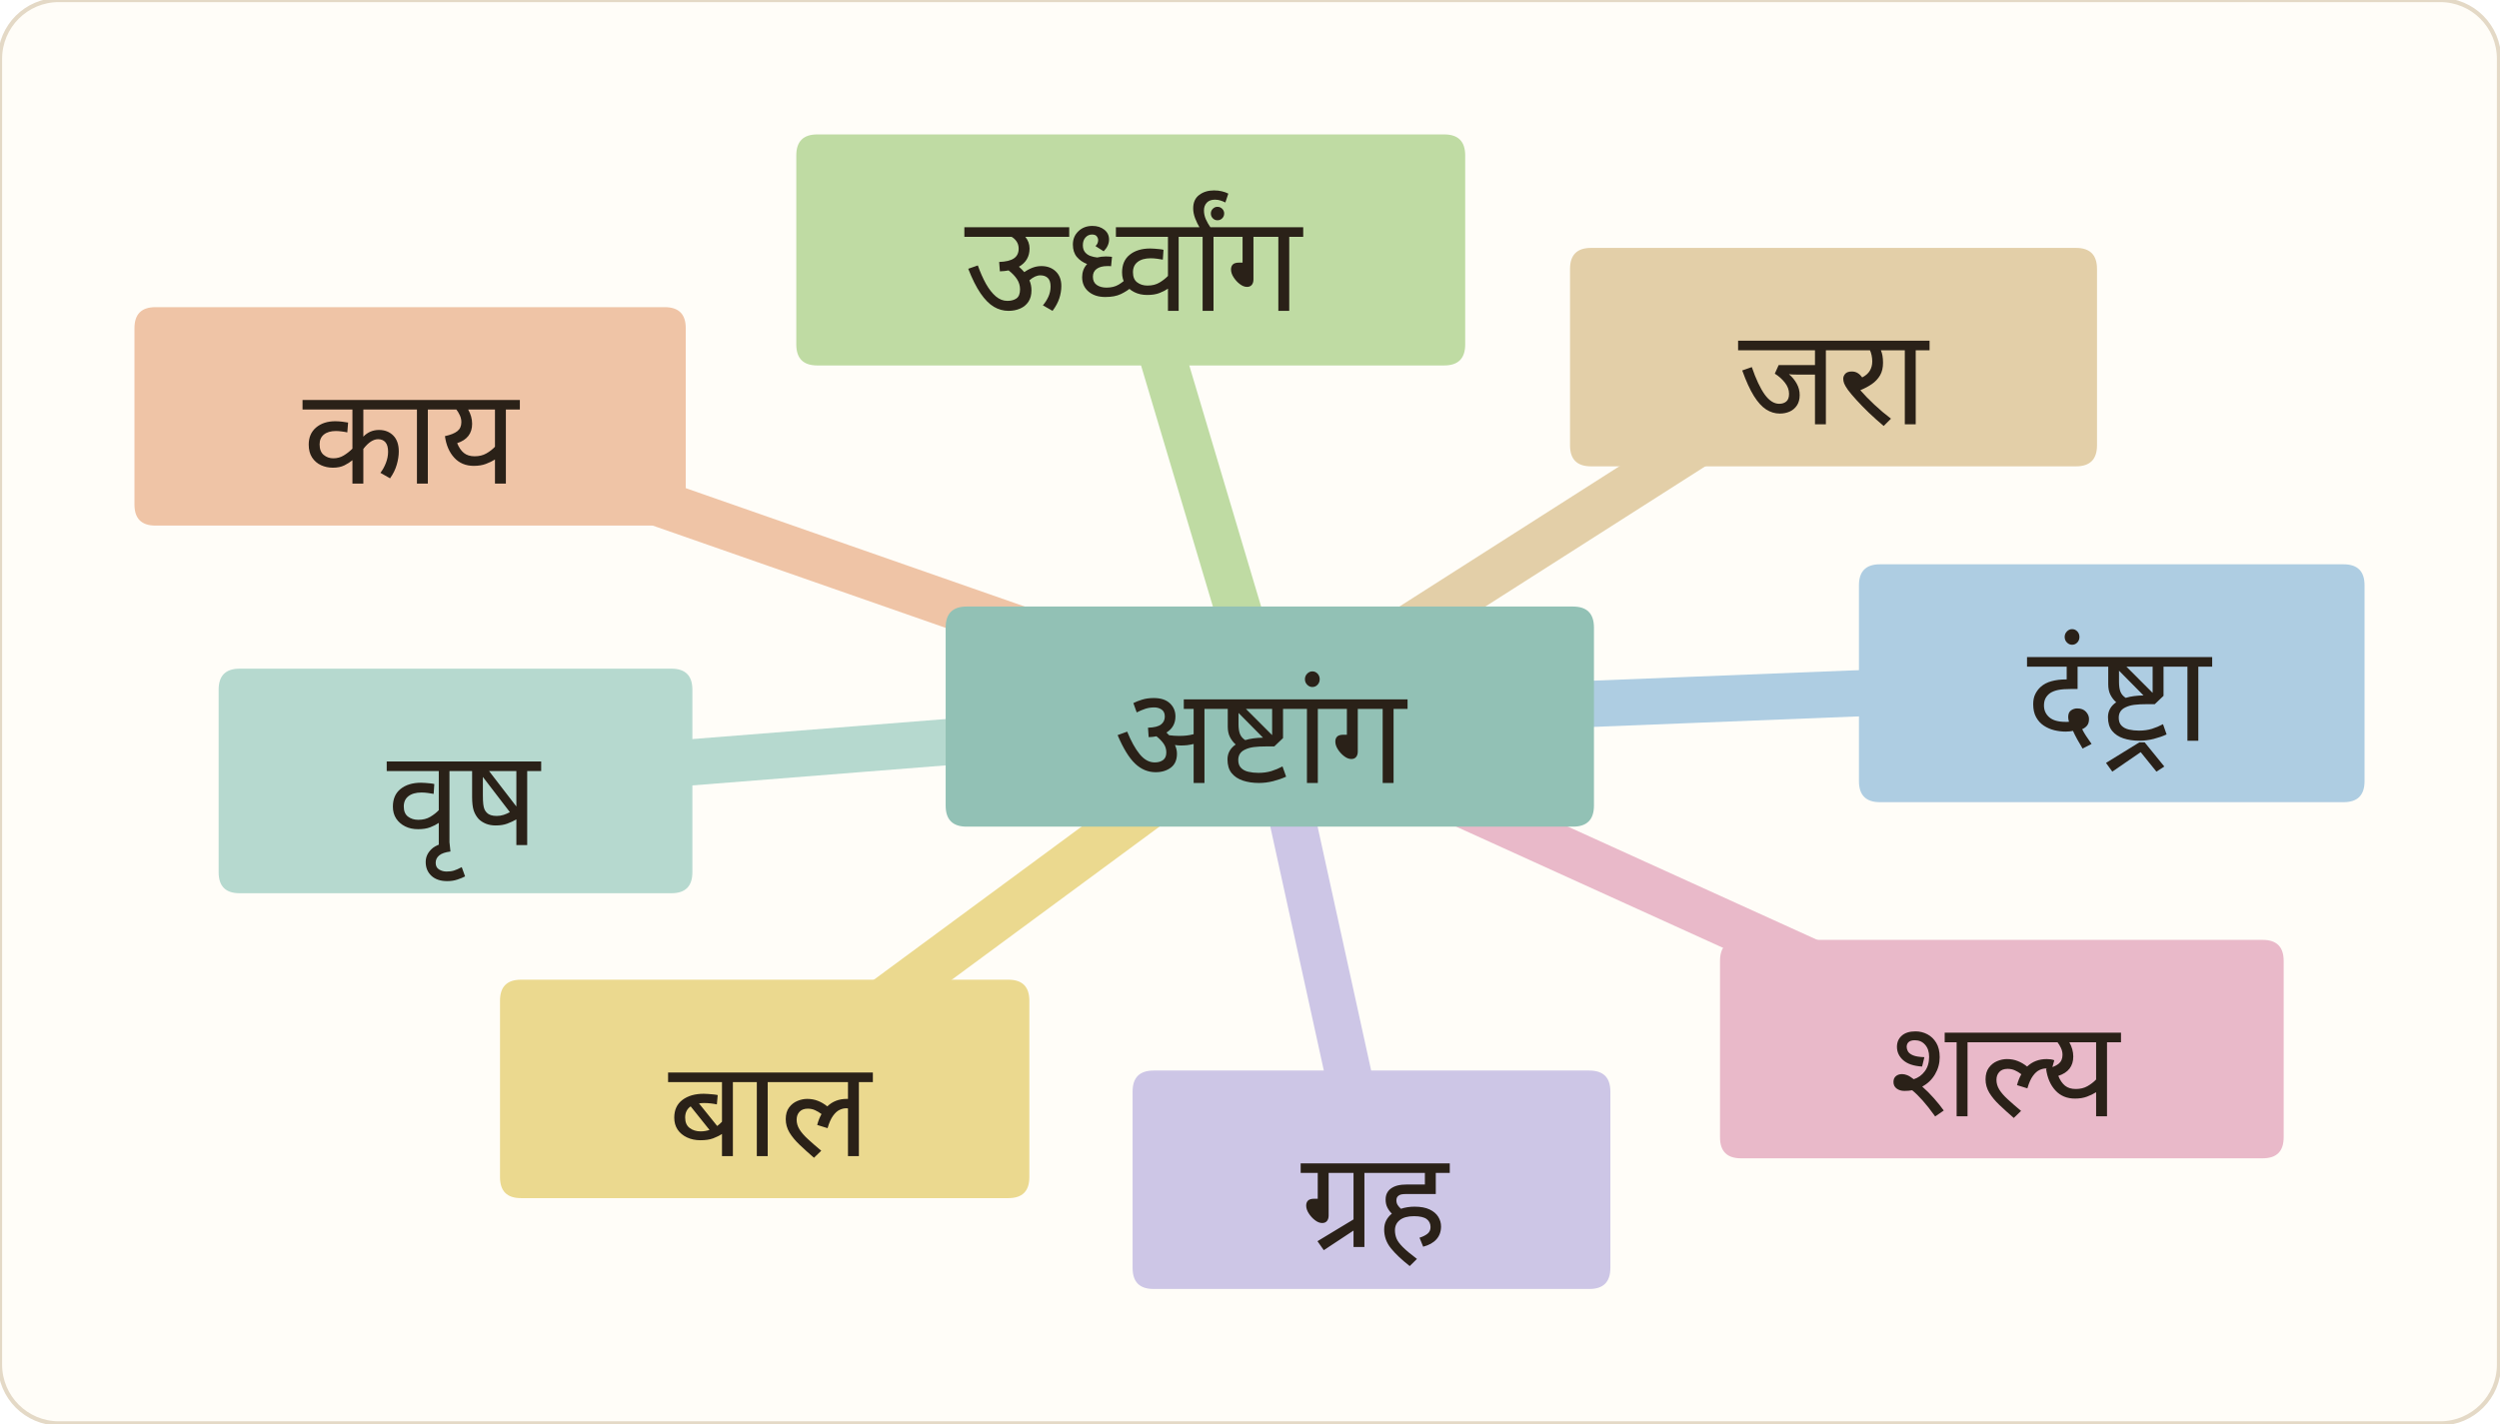
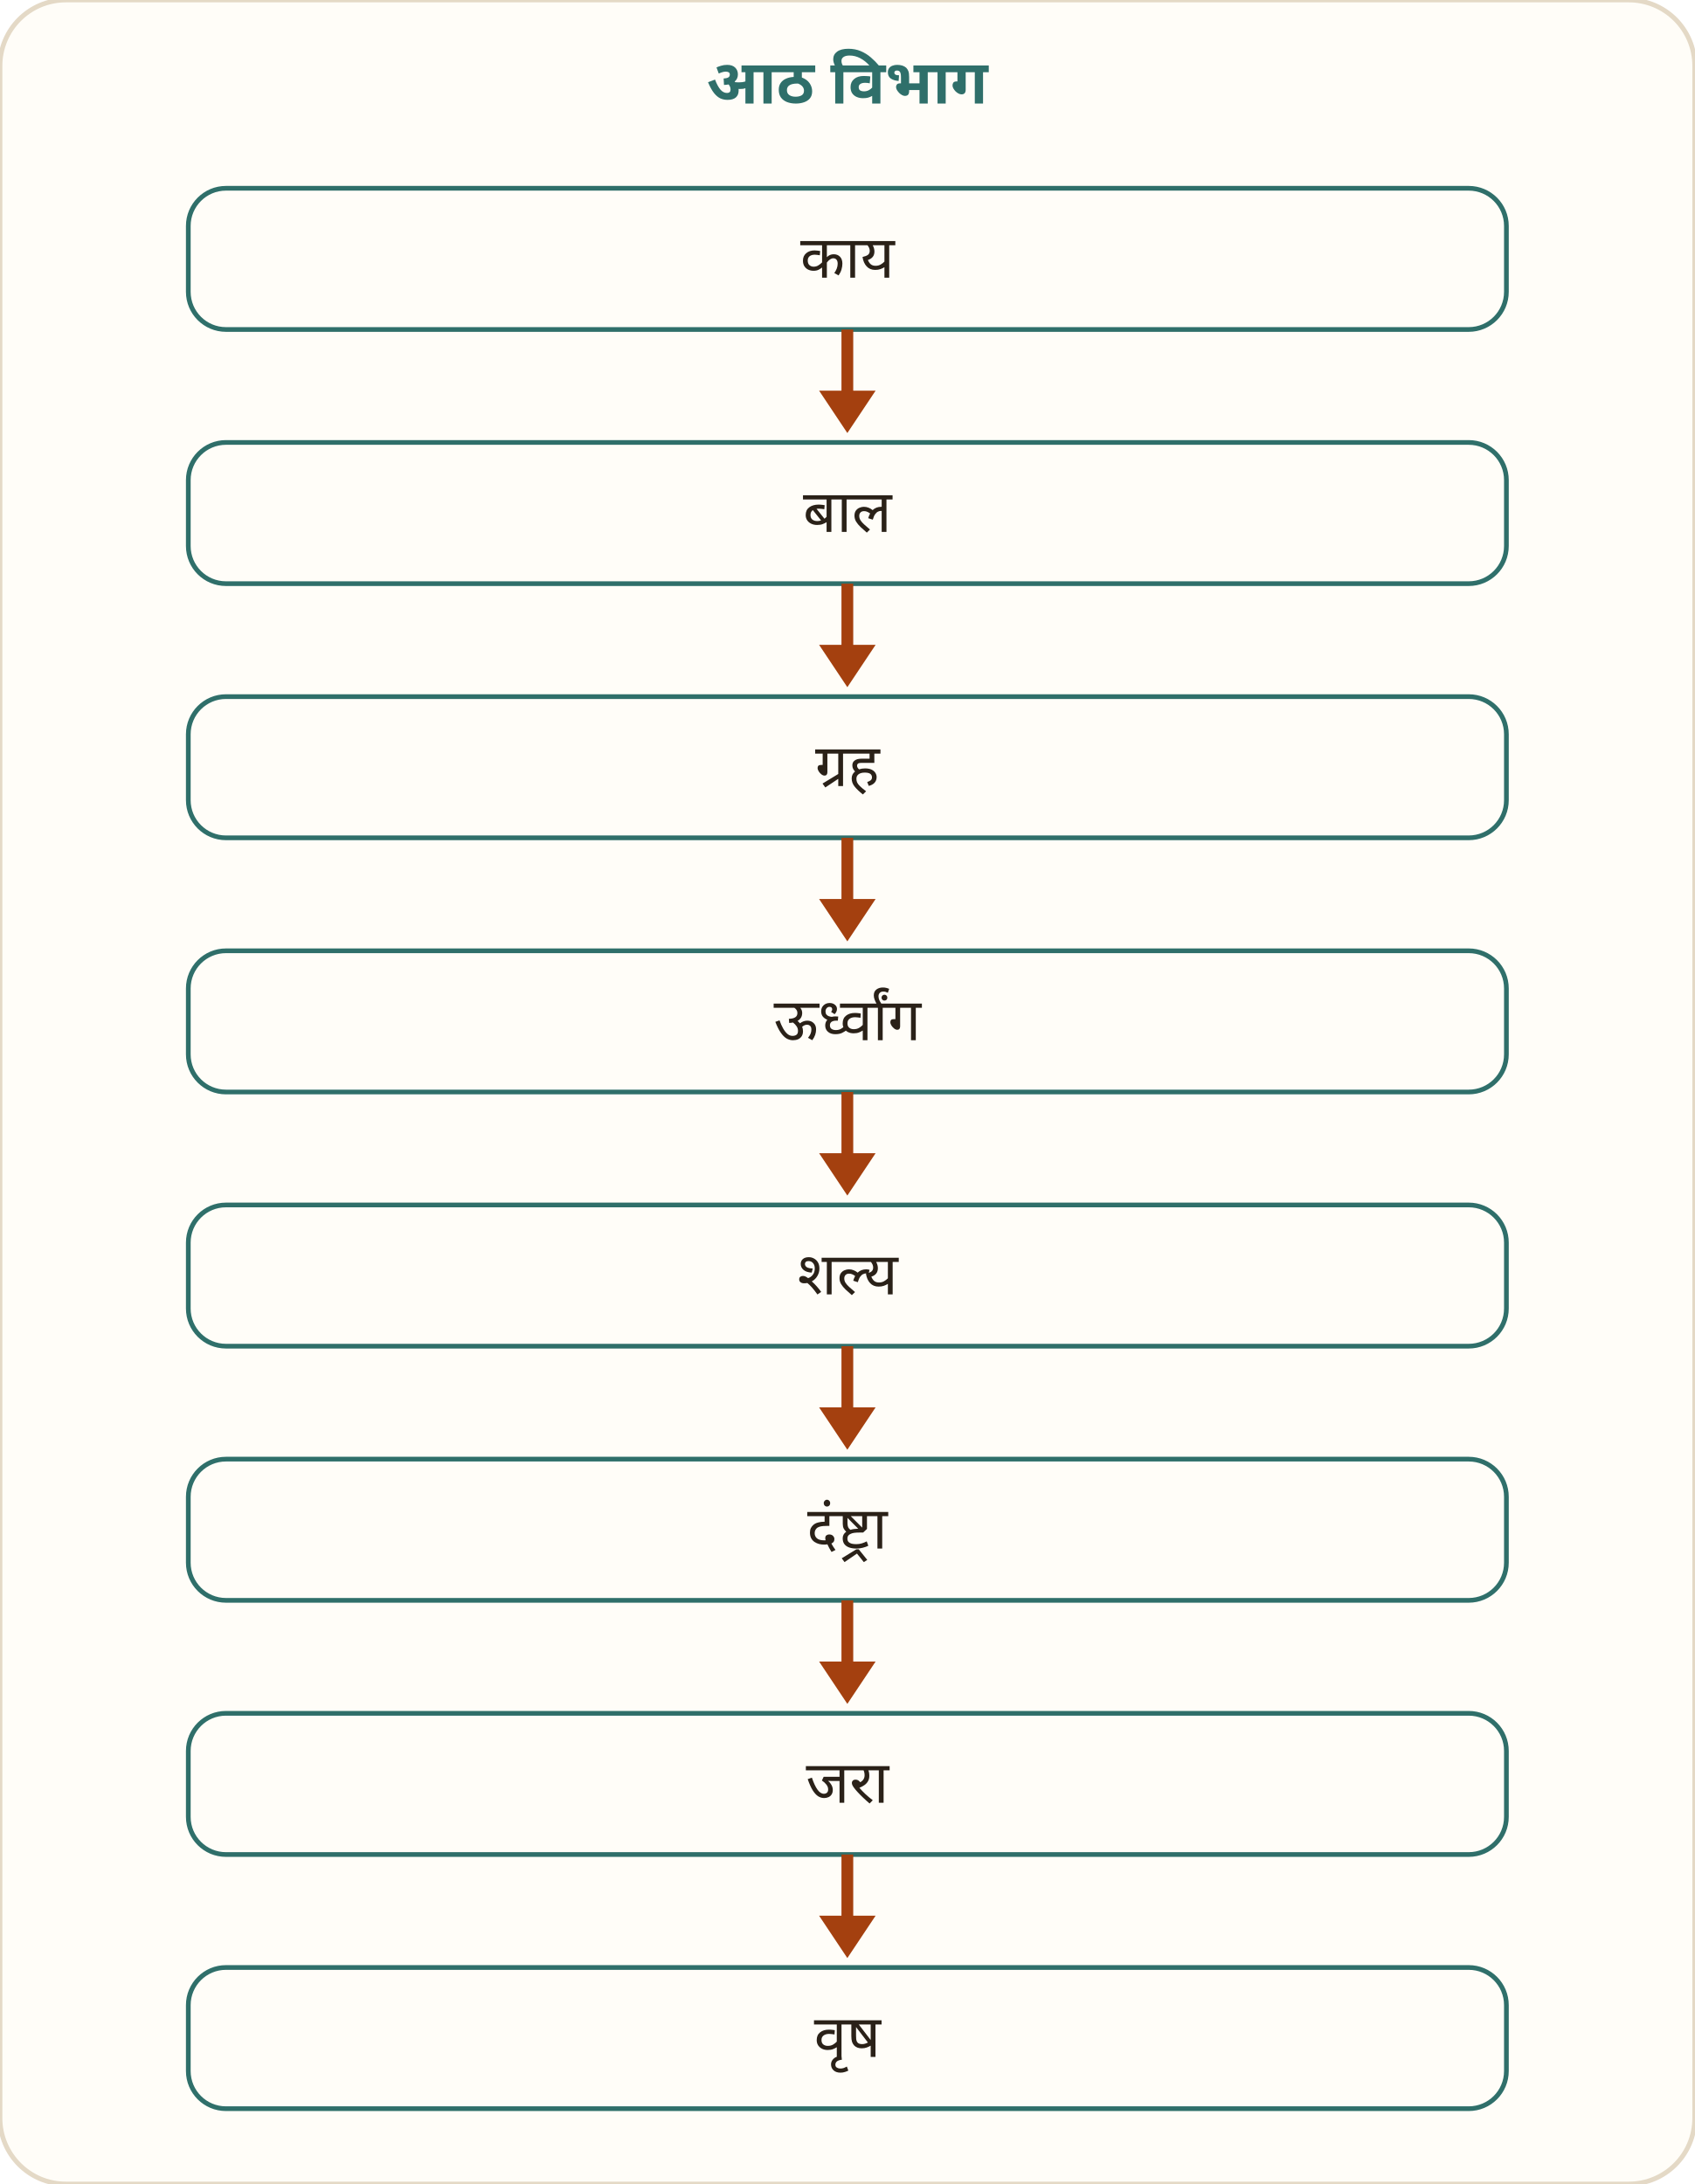
- <svg xmlns="http://www.w3.org/2000/svg" id="mm32ca7ede" viewBox="-17 -17 594.73 338.85" width="594.73" height="338.85" role="img" preserveAspectRatio="xMidYMid meet">
-   <rect x="-17" y="-17" width="594.73" height="338.85" rx="14" fill="#fffdf8" stroke="#e4d9c6" />
-   <style>#mm32ca7ede{font-family:'Noto Sans Devanagari','Mukta','Nirmala UI','Mangal','FreeSans',sans-serif;font-size:32px;fill:#2a2118;}@keyframes edge-animation-frame{from{stroke-dashoffset:0;}}@keyframes dash{to{stroke-dashoffset:0;}}#mm32ca7ede .edge-animation-slow{stroke-dasharray:9,5!important;stroke-dashoffset:900;animation:dash 50s linear infinite;stroke-linecap:round;}#mm32ca7ede .edge-animation-fast{stroke-dasharray:9,5!important;stroke-dashoffset:900;animation:dash 20s linear infinite;stroke-linecap:round;}#mm32ca7ede .error-icon{fill:#fffdf8;}#mm32ca7ede .error-text{fill:#2a2118;stroke:#2a2118;}#mm32ca7ede .edge-thickness-normal{stroke-width:1px;}#mm32ca7ede .edge-thickness-thick{stroke-width:3.5px;}#mm32ca7ede .edge-pattern-solid{stroke-dasharray:0;}#mm32ca7ede .edge-thickness-invisible{stroke-width:0;fill:none;}#mm32ca7ede .edge-pattern-dashed{stroke-dasharray:3;}#mm32ca7ede .edge-pattern-dotted{stroke-dasharray:2;}#mm32ca7ede .marker{fill:#a4400f;stroke:#a4400f;}#mm32ca7ede .marker.cross{stroke:#a4400f;}#mm32ca7ede svg{font-family:'Noto Sans Devanagari','Mukta','Nirmala UI','Mangal','FreeSans',sans-serif;font-size:32px;}#mm32ca7ede p{margin:0;}#mm32ca7ede .edge{stroke-width:3;}#mm32ca7ede .section--1 rect,#mm32ca7ede .section--1 path,#mm32ca7ede .section--1 circle,#mm32ca7ede .section--1 polygon,#mm32ca7ede .section--1 path{fill:#a9d0c9;}#mm32ca7ede .section--1 text{fill:#2a2118;}#mm32ca7ede .section--1 span{color:#2a2118;}#mm32ca7ede .node-icon--1{font-size:40px;color:#2a2118;}#mm32ca7ede .section-edge--1{stroke:#a9d0c9;}#mm32ca7ede .edge-depth--1{stroke-width:17;}#mm32ca7ede .section--1 line{stroke:#2f6f6a;stroke-width:3;}#mm32ca7ede .disabled,#mm32ca7ede .disabled circle,#mm32ca7ede .disabled text{fill:lightgray;}#mm32ca7ede .disabled text{fill:#efefef;}#mm32ca7ede [data-look="neo"].mindmap-node.section--1 rect,#mm32ca7ede [data-look="neo"].mindmap-node.section--1 path,#mm32ca7ede [data-look="neo"].mindmap-node.section--1 circle,#mm32ca7ede [data-look="neo"].mindmap-node.section--1 polygon{fill:#a9d0c9;stroke:#a9d0c9;stroke-width:1px;}#mm32ca7ede [data-look="neo"].section-edge--1{stroke:#a9d0c9;}#mm32ca7ede [data-look="neo"].mindmap-node.section--1 text{fill:#2a2118;}#mm32ca7ede .section-0 rect,#mm32ca7ede .section-0 path,#mm32ca7ede .section-0 circle,#mm32ca7ede .section-0 polygon,#mm32ca7ede .section-0 path{fill:#efc4a6;}#mm32ca7ede .section-0 text{fill:#2a2118;}#mm32ca7ede .section-0 span{color:#2a2118;}#mm32ca7ede .node-icon-0{font-size:40px;color:#2a2118;}#mm32ca7ede .section-edge-0{stroke:#efc4a6;}#mm32ca7ede .edge-depth-0{stroke-width:14;}#mm32ca7ede .section-0 line{stroke:#2f6f6a;stroke-width:3;}#mm32ca7ede .disabled,#mm32ca7ede .disabled circle,#mm32ca7ede .disabled text{fill:lightgray;}#mm32ca7ede .disabled text{fill:#efefef;}#mm32ca7ede [data-look="neo"].mindmap-node.section-0 rect,#mm32ca7ede [data-look="neo"].mindmap-node.section-0 path,#mm32ca7ede [data-look="neo"].mindmap-node.section-0 circle,#mm32ca7ede [data-look="neo"].mindmap-node.section-0 polygon{fill:#efc4a6;stroke:#efc4a6;stroke-width:1px;}#mm32ca7ede [data-look="neo"].section-edge-0{stroke:#efc4a6;}#mm32ca7ede [data-look="neo"].mindmap-node.section-0 text{fill:#2a2118;}#mm32ca7ede .section-1 rect,#mm32ca7ede .section-1 path,#mm32ca7ede .section-1 circle,#mm32ca7ede .section-1 polygon,#mm32ca7ede .section-1 path{fill:#ebd98f;}#mm32ca7ede .section-1 text{fill:#2a2118;}#mm32ca7ede .section-1 span{color:#2a2118;}#mm32ca7ede .node-icon-1{font-size:40px;color:#2a2118;}#mm32ca7ede .section-edge-1{stroke:#ebd98f;}#mm32ca7ede .edge-depth-1{stroke-width:11;}#mm32ca7ede .section-1 line{stroke:#2f6f6a;stroke-width:3;}#mm32ca7ede .disabled,#mm32ca7ede .disabled circle,#mm32ca7ede .disabled text{fill:lightgray;}#mm32ca7ede .disabled text{fill:#efefef;}#mm32ca7ede [data-look="neo"].mindmap-node.section-1 rect,#mm32ca7ede [data-look="neo"].mindmap-node.section-1 path,#mm32ca7ede [data-look="neo"].mindmap-node.section-1 circle,#mm32ca7ede [data-look="neo"].mindmap-node.section-1 polygon{fill:#ebd98f;stroke:#ebd98f;stroke-width:1px;}#mm32ca7ede [data-look="neo"].section-edge-1{stroke:#ebd98f;}#mm32ca7ede [data-look="neo"].mindmap-node.section-1 text{fill:#2a2118;}#mm32ca7ede .section-2 rect,#mm32ca7ede .section-2 path,#mm32ca7ede .section-2 circle,#mm32ca7ede .section-2 polygon,#mm32ca7ede .section-2 path{fill:#cdc6e6;}#mm32ca7ede .section-2 text{fill:#2a2118;}#mm32ca7ede .section-2 span{color:#2a2118;}#mm32ca7ede .node-icon-2{font-size:40px;color:#2a2118;}#mm32ca7ede .section-edge-2{stroke:#cdc6e6;}#mm32ca7ede .edge-depth-2{stroke-width:8;}#mm32ca7ede .section-2 line{stroke:#2f6f6a;stroke-width:3;}#mm32ca7ede .disabled,#mm32ca7ede .disabled circle,#mm32ca7ede .disabled text{fill:lightgray;}#mm32ca7ede .disabled text{fill:#efefef;}#mm32ca7ede [data-look="neo"].mindmap-node.section-2 rect,#mm32ca7ede [data-look="neo"].mindmap-node.section-2 path,#mm32ca7ede [data-look="neo"].mindmap-node.section-2 circle,#mm32ca7ede [data-look="neo"].mindmap-node.section-2 polygon{fill:#cdc6e6;stroke:#cdc6e6;stroke-width:1px;}#mm32ca7ede [data-look="neo"].section-edge-2{stroke:#cdc6e6;}#mm32ca7ede [data-look="neo"].mindmap-node.section-2 text{fill:#2a2118;}#mm32ca7ede .section-3 rect,#mm32ca7ede .section-3 path,#mm32ca7ede .section-3 circle,#mm32ca7ede .section-3 polygon,#mm32ca7ede .section-3 path{fill:#bfdba3;}#mm32ca7ede .section-3 text{fill:#2a2118;}#mm32ca7ede .section-3 span{color:#2a2118;}#mm32ca7ede .node-icon-3{font-size:40px;color:#2a2118;}#mm32ca7ede .section-edge-3{stroke:#bfdba3;}#mm32ca7ede .edge-depth-3{stroke-width:5;}#mm32ca7ede .section-3 line{stroke:#2f6f6a;stroke-width:3;}#mm32ca7ede .disabled,#mm32ca7ede .disabled circle,#mm32ca7ede .disabled text{fill:lightgray;}#mm32ca7ede .disabled text{fill:#efefef;}#mm32ca7ede [data-look="neo"].mindmap-node.section-3 rect,#mm32ca7ede [data-look="neo"].mindmap-node.section-3 path,#mm32ca7ede [data-look="neo"].mindmap-node.section-3 circle,#mm32ca7ede [data-look="neo"].mindmap-node.section-3 polygon{fill:#bfdba3;stroke:#bfdba3;stroke-width:1px;}#mm32ca7ede [data-look="neo"].section-edge-3{stroke:#bfdba3;}#mm32ca7ede [data-look="neo"].mindmap-node.section-3 text{fill:#2a2118;}#mm32ca7ede .section-4 rect,#mm32ca7ede .section-4 path,#mm32ca7ede .section-4 circle,#mm32ca7ede .section-4 polygon,#mm32ca7ede .section-4 path{fill:#e9b9c9;}#mm32ca7ede .section-4 text{fill:#2a2118;}#mm32ca7ede .section-4 span{color:#2a2118;}#mm32ca7ede .node-icon-4{font-size:40px;color:#2a2118;}#mm32ca7ede .section-edge-4{stroke:#e9b9c9;}#mm32ca7ede .edge-depth-4{stroke-width:2;}#mm32ca7ede .section-4 line{stroke:#2f6f6a;stroke-width:3;}#mm32ca7ede .disabled,#mm32ca7ede .disabled circle,#mm32ca7ede .disabled text{fill:lightgray;}#mm32ca7ede .disabled text{fill:#efefef;}#mm32ca7ede [data-look="neo"].mindmap-node.section-4 rect,#mm32ca7ede [data-look="neo"].mindmap-node.section-4 path,#mm32ca7ede [data-look="neo"].mindmap-node.section-4 circle,#mm32ca7ede [data-look="neo"].mindmap-node.section-4 polygon{fill:#e9b9c9;stroke:#e9b9c9;stroke-width:1px;}#mm32ca7ede [data-look="neo"].section-edge-4{stroke:#e9b9c9;}#mm32ca7ede [data-look="neo"].mindmap-node.section-4 text{fill:#2a2118;}#mm32ca7ede .section-5 rect,#mm32ca7ede .section-5 path,#mm32ca7ede .section-5 circle,#mm32ca7ede .section-5 polygon,#mm32ca7ede .section-5 path{fill:#aecde2;}#mm32ca7ede .section-5 text{fill:#2a2118;}#mm32ca7ede .section-5 span{color:#2a2118;}#mm32ca7ede .node-icon-5{font-size:40px;color:#2a2118;}#mm32ca7ede .section-edge-5{stroke:#aecde2;}#mm32ca7ede .edge-depth-5{stroke-width:-1;}#mm32ca7ede .section-5 line{stroke:#2f6f6a;stroke-width:3;}#mm32ca7ede .disabled,#mm32ca7ede .disabled circle,#mm32ca7ede .disabled text{fill:lightgray;}#mm32ca7ede .disabled text{fill:#efefef;}#mm32ca7ede [data-look="neo"].mindmap-node.section-5 rect,#mm32ca7ede [data-look="neo"].mindmap-node.section-5 path,#mm32ca7ede [data-look="neo"].mindmap-node.section-5 circle,#mm32ca7ede [data-look="neo"].mindmap-node.section-5 polygon{fill:#aecde2;stroke:#aecde2;stroke-width:1px;}#mm32ca7ede [data-look="neo"].section-edge-5{stroke:#aecde2;}#mm32ca7ede [data-look="neo"].mindmap-node.section-5 text{fill:#2a2118;}#mm32ca7ede .section-6 rect,#mm32ca7ede .section-6 path,#mm32ca7ede .section-6 circle,#mm32ca7ede .section-6 polygon,#mm32ca7ede .section-6 path{fill:#e3cfa8;}#mm32ca7ede .section-6 text{fill:#2a2118;}#mm32ca7ede .section-6 span{color:#2a2118;}#mm32ca7ede .node-icon-6{font-size:40px;color:#2a2118;}#mm32ca7ede .section-edge-6{stroke:#e3cfa8;}#mm32ca7ede .edge-depth-6{stroke-width:-4;}#mm32ca7ede .section-6 line{stroke:#2f6f6a;stroke-width:3;}#mm32ca7ede .disabled,#mm32ca7ede .disabled circle,#mm32ca7ede .disabled text{fill:lightgray;}#mm32ca7ede .disabled text{fill:#efefef;}#mm32ca7ede [data-look="neo"].mindmap-node.section-6 rect,#mm32ca7ede [data-look="neo"].mindmap-node.section-6 path,#mm32ca7ede [data-look="neo"].mindmap-node.section-6 circle,#mm32ca7ede [data-look="neo"].mindmap-node.section-6 polygon{fill:#e3cfa8;stroke:#e3cfa8;stroke-width:1px;}#mm32ca7ede [data-look="neo"].section-edge-6{stroke:#e3cfa8;}#mm32ca7ede [data-look="neo"].mindmap-node.section-6 text{fill:#2a2118;}#mm32ca7ede .section-7 rect,#mm32ca7ede .section-7 path,#mm32ca7ede .section-7 circle,#mm32ca7ede .section-7 polygon,#mm32ca7ede .section-7 path{fill:#b6d9cf;}#mm32ca7ede .section-7 text{fill:#2a2118;}#mm32ca7ede .section-7 span{color:#2a2118;}#mm32ca7ede .node-icon-7{font-size:40px;color:#2a2118;}#mm32ca7ede .section-edge-7{stroke:#b6d9cf;}#mm32ca7ede .edge-depth-7{stroke-width:-7;}#mm32ca7ede .section-7 line{stroke:#2f6f6a;stroke-width:3;}#mm32ca7ede .disabled,#mm32ca7ede .disabled circle,#mm32ca7ede .disabled text{fill:lightgray;}#mm32ca7ede .disabled text{fill:#efefef;}#mm32ca7ede [data-look="neo"].mindmap-node.section-7 rect,#mm32ca7ede [data-look="neo"].mindmap-node.section-7 path,#mm32ca7ede [data-look="neo"].mindmap-node.section-7 circle,#mm32ca7ede [data-look="neo"].mindmap-node.section-7 polygon{fill:#b6d9cf;stroke:#b6d9cf;stroke-width:1px;}#mm32ca7ede [data-look="neo"].section-edge-7{stroke:#b6d9cf;}#mm32ca7ede [data-look="neo"].mindmap-node.section-7 text{fill:#2a2118;}#mm32ca7ede .section-8 rect,#mm32ca7ede .section-8 path,#mm32ca7ede .section-8 circle,#mm32ca7ede .section-8 polygon,#mm32ca7ede .section-8 path{fill:#f0b9a0;}#mm32ca7ede .section-8 text{fill:#2a2118;}#mm32ca7ede .section-8 span{color:#2a2118;}#mm32ca7ede .node-icon-8{font-size:40px;color:#2a2118;}#mm32ca7ede .section-edge-8{stroke:#f0b9a0;}#mm32ca7ede .edge-depth-8{stroke-width:-10;}#mm32ca7ede .section-8 line{stroke:#2f6f6a;stroke-width:3;}#mm32ca7ede .disabled,#mm32ca7ede .disabled circle,#mm32ca7ede .disabled text{fill:lightgray;}#mm32ca7ede .disabled text{fill:#efefef;}#mm32ca7ede [data-look="neo"].mindmap-node.section-8 rect,#mm32ca7ede [data-look="neo"].mindmap-node.section-8 path,#mm32ca7ede [data-look="neo"].mindmap-node.section-8 circle,#mm32ca7ede [data-look="neo"].mindmap-node.section-8 polygon{fill:#f0b9a0;stroke:#f0b9a0;stroke-width:1px;}#mm32ca7ede [data-look="neo"].section-edge-8{stroke:#f0b9a0;}#mm32ca7ede [data-look="neo"].mindmap-node.section-8 text{fill:#2a2118;}#mm32ca7ede .section-9 rect,#mm32ca7ede .section-9 path,#mm32ca7ede .section-9 circle,#mm32ca7ede .section-9 polygon,#mm32ca7ede .section-9 path{fill:#dccf8e;}#mm32ca7ede .section-9 text{fill:#2a2118;}#mm32ca7ede .section-9 span{color:#2a2118;}#mm32ca7ede .node-icon-9{font-size:40px;color:#2a2118;}#mm32ca7ede .section-edge-9{stroke:#dccf8e;}#mm32ca7ede .edge-depth-9{stroke-width:-13;}#mm32ca7ede .section-9 line{stroke:#2f6f6a;stroke-width:3;}#mm32ca7ede .disabled,#mm32ca7ede .disabled circle,#mm32ca7ede .disabled text{fill:lightgray;}#mm32ca7ede .disabled text{fill:#efefef;}#mm32ca7ede [data-look="neo"].mindmap-node.section-9 rect,#mm32ca7ede [data-look="neo"].mindmap-node.section-9 path,#mm32ca7ede [data-look="neo"].mindmap-node.section-9 circle,#mm32ca7ede [data-look="neo"].mindmap-node.section-9 polygon{fill:#dccf8e;stroke:#dccf8e;stroke-width:1px;}#mm32ca7ede [data-look="neo"].section-edge-9{stroke:#dccf8e;}#mm32ca7ede [data-look="neo"].mindmap-node.section-9 text{fill:#2a2118;}#mm32ca7ede .section-10 rect,#mm32ca7ede .section-10 path,#mm32ca7ede .section-10 circle,#mm32ca7ede .section-10 polygon,#mm32ca7ede .section-10 path{fill:#c5bfe2;}#mm32ca7ede .section-10 text{fill:#2a2118;}#mm32ca7ede .section-10 span{color:#2a2118;}#mm32ca7ede .node-icon-10{font-size:40px;color:#2a2118;}#mm32ca7ede .section-edge-10{stroke:#c5bfe2;}#mm32ca7ede .edge-depth-10{stroke-width:-16;}#mm32ca7ede .section-10 line{stroke:#2f6f6a;stroke-width:3;}#mm32ca7ede .disabled,#mm32ca7ede .disabled circle,#mm32ca7ede .disabled text{fill:lightgray;}#mm32ca7ede .disabled text{fill:#efefef;}#mm32ca7ede [data-look="neo"].mindmap-node.section-10 rect,#mm32ca7ede [data-look="neo"].mindmap-node.section-10 path,#mm32ca7ede [data-look="neo"].mindmap-node.section-10 circle,#mm32ca7ede [data-look="neo"].mindmap-node.section-10 polygon{fill:#c5bfe2;stroke:#c5bfe2;stroke-width:1px;}#mm32ca7ede [data-look="neo"].section-edge-10{stroke:#c5bfe2;}#mm32ca7ede [data-look="neo"].mindmap-node.section-10 text{fill:#2a2118;}#mm32ca7ede .section-root rect,#mm32ca7ede .section-root path,#mm32ca7ede .section-root circle,#mm32ca7ede .section-root polygon{fill:hsl(165, 27.273%, 66.373%);}#mm32ca7ede .section-root text{fill:#2a2118;}#mm32ca7ede .section-root span{color:#2a2118;}#mm32ca7ede .icon-container{height:100%;display:flex;justify-content:center;align-items:center;}#mm32ca7ede .edge{fill:none;}#mm32ca7ede .mindmap-node-label{dy:1em;alignment-baseline:middle;text-anchor:middle;dominant-baseline:middle;text-align:center;}#mm32ca7ede [data-look="neo"].mindmap-node{filter:drop-shadow( 1px 2px 2px rgba(185,185,185,1));}#mm32ca7ede [data-look="neo"].mindmap-node.section-root rect,#mm32ca7ede [data-look="neo"].mindmap-node.section-root path,#mm32ca7ede [data-look="neo"].mindmap-node.section-root circle,#mm32ca7ede [data-look="neo"].mindmap-node.section-root polygon{fill:hsl(165, 27.273%, 66.373%);}#mm32ca7ede [data-look="neo"].mindmap-node.section-root .text-inner-tspan{fill:#2a2118;}#mm32ca7ede [data-look="neo"].mindmap-node.section--1 rect,#mm32ca7ede [data-look="neo"].mindmap-node.section--1 path,#mm32ca7ede [data-look="neo"].mindmap-node.section--1 circle,#mm32ca7ede [data-look="neo"].mindmap-node.section--1 polygon{stroke:url(#mm32ca7ede-gradient);fill:#e3efec;}#mm32ca7ede .section--1 line{stroke-width:0;}#mm32ca7ede [data-look="neo"].mindmap-node.section-0 rect,#mm32ca7ede [data-look="neo"].mindmap-node.section-0 path,#mm32ca7ede [data-look="neo"].mindmap-node.section-0 circle,#mm32ca7ede [data-look="neo"].mindmap-node.section-0 polygon{stroke:url(#mm32ca7ede-gradient);fill:#e3efec;}#mm32ca7ede .section-0 line{stroke-width:0;}#mm32ca7ede [data-look="neo"].mindmap-node.section-1 rect,#mm32ca7ede [data-look="neo"].mindmap-node.section-1 path,#mm32ca7ede [data-look="neo"].mindmap-node.section-1 circle,#mm32ca7ede [data-look="neo"].mindmap-node.section-1 polygon{stroke:url(#mm32ca7ede-gradient);fill:#e3efec;}#mm32ca7ede .section-1 line{stroke-width:0;}#mm32ca7ede [data-look="neo"].mindmap-node.section-2 rect,#mm32ca7ede [data-look="neo"].mindmap-node.section-2 path,#mm32ca7ede [data-look="neo"].mindmap-node.section-2 circle,#mm32ca7ede [data-look="neo"].mindmap-node.section-2 polygon{stroke:url(#mm32ca7ede-gradient);fill:#e3efec;}#mm32ca7ede .section-2 line{stroke-width:0;}#mm32ca7ede [data-look="neo"].mindmap-node.section-3 rect,#mm32ca7ede [data-look="neo"].mindmap-node.section-3 path,#mm32ca7ede [data-look="neo"].mindmap-node.section-3 circle,#mm32ca7ede [data-look="neo"].mindmap-node.section-3 polygon{stroke:url(#mm32ca7ede-gradient);fill:#e3efec;}#mm32ca7ede .section-3 line{stroke-width:0;}#mm32ca7ede [data-look="neo"].mindmap-node.section-4 rect,#mm32ca7ede [data-look="neo"].mindmap-node.section-4 path,#mm32ca7ede [data-look="neo"].mindmap-node.section-4 circle,#mm32ca7ede [data-look="neo"].mindmap-node.section-4 polygon{stroke:url(#mm32ca7ede-gradient);fill:#e3efec;}#mm32ca7ede .section-4 line{stroke-width:0;}#mm32ca7ede [data-look="neo"].mindmap-node.section-5 rect,#mm32ca7ede [data-look="neo"].mindmap-node.section-5 path,#mm32ca7ede [data-look="neo"].mindmap-node.section-5 circle,#mm32ca7ede [data-look="neo"].mindmap-node.section-5 polygon{stroke:url(#mm32ca7ede-gradient);fill:#e3efec;}#mm32ca7ede .section-5 line{stroke-width:0;}#mm32ca7ede [data-look="neo"].mindmap-node.section-6 rect,#mm32ca7ede [data-look="neo"].mindmap-node.section-6 path,#mm32ca7ede [data-look="neo"].mindmap-node.section-6 circle,#mm32ca7ede [data-look="neo"].mindmap-node.section-6 polygon{stroke:url(#mm32ca7ede-gradient);fill:#e3efec;}#mm32ca7ede .section-6 line{stroke-width:0;}#mm32ca7ede [data-look="neo"].mindmap-node.section-7 rect,#mm32ca7ede [data-look="neo"].mindmap-node.section-7 path,#mm32ca7ede [data-look="neo"].mindmap-node.section-7 circle,#mm32ca7ede [data-look="neo"].mindmap-node.section-7 polygon{stroke:url(#mm32ca7ede-gradient);fill:#e3efec;}#mm32ca7ede .section-7 line{stroke-width:0;}#mm32ca7ede [data-look="neo"].mindmap-node.section-8 rect,#mm32ca7ede [data-look="neo"].mindmap-node.section-8 path,#mm32ca7ede [data-look="neo"].mindmap-node.section-8 circle,#mm32ca7ede [data-look="neo"].mindmap-node.section-8 polygon{stroke:url(#mm32ca7ede-gradient);fill:#e3efec;}#mm32ca7ede .section-8 line{stroke-width:0;}#mm32ca7ede [data-look="neo"].mindmap-node.section-9 rect,#mm32ca7ede [data-look="neo"].mindmap-node.section-9 path,#mm32ca7ede [data-look="neo"].mindmap-node.section-9 circle,#mm32ca7ede [data-look="neo"].mindmap-node.section-9 polygon{stroke:url(#mm32ca7ede-gradient);fill:#e3efec;}#mm32ca7ede .section-9 line{stroke-width:0;}#mm32ca7ede [data-look="neo"].mindmap-node.section-10 rect,#mm32ca7ede [data-look="neo"].mindmap-node.section-10 path,#mm32ca7ede [data-look="neo"].mindmap-node.section-10 circle,#mm32ca7ede [data-look="neo"].mindmap-node.section-10 polygon{stroke:url(#mm32ca7ede-gradient);fill:#e3efec;}#mm32ca7ede .section-10 line{stroke-width:0;}#mm32ca7ede .node .neo-node{stroke:#2f6f6a;}#mm32ca7ede [data-look="neo"].node rect,#mm32ca7ede [data-look="neo"].cluster rect,#mm32ca7ede [data-look="neo"].node polygon{stroke:url(#mm32ca7ede-gradient);filter:drop-shadow( 1px 2px 2px rgba(185,185,185,1));}#mm32ca7ede [data-look="neo"].swimlane.cluster rect{filter:none;}#mm32ca7ede [data-look="neo"].node path{stroke:url(#mm32ca7ede-gradient);stroke-width:1px;}#mm32ca7ede [data-look="neo"].node .outer-path{filter:drop-shadow( 1px 2px 2px rgba(185,185,185,1));}#mm32ca7ede [data-look="neo"].node .neo-line path{stroke:#2f6f6a;filter:none;}#mm32ca7ede [data-look="neo"].node circle{stroke:url(#mm32ca7ede-gradient);filter:drop-shadow( 1px 2px 2px rgba(185,185,185,1));}#mm32ca7ede [data-look="neo"].node circle .state-start{fill:#000000;}#mm32ca7ede [data-look="neo"].icon-shape .icon{fill:url(#mm32ca7ede-gradient);filter:drop-shadow( 1px 2px 2px rgba(185,185,185,1));}#mm32ca7ede [data-look="neo"].icon-shape .icon-neo path{stroke:url(#mm32ca7ede-gradient);filter:drop-shadow( 1px 2px 2px rgba(185,185,185,1));}#mm32ca7ede .eventWrapper{filter:none;}#mm32ca7ede .titleText{fill:rgb(47, 111, 106);font-weight:700;}#mm32ca7ede :root{--mermaid-font-family:'Noto Sans Devanagari','Mukta','Nirmala UI','Mangal','FreeSans',sans-serif;}</style>
-   <g>
-     <marker id="mm32ca7ede_mindmap-pointEnd" class="marker mindmap" viewBox="0 0 10 10" refX="5" refY="5" markerUnits="userSpaceOnUse" markerWidth="8" markerHeight="8" orient="auto">
-       <path d="M 0 0 L 10 5 L 0 10 z" class="arrowMarkerPath" style="stroke-width: 1; stroke-dasharray: 1, 0;" />
-     </marker>
-     <marker id="mm32ca7ede_mindmap-pointStart" class="marker mindmap" viewBox="0 0 10 10" refX="4.5" refY="5" markerUnits="userSpaceOnUse" markerWidth="8" markerHeight="8" orient="auto">
-       <path d="M 0 5 L 10 10 L 10 0 z" class="arrowMarkerPath" style="stroke-width: 1; stroke-dasharray: 1, 0;" />
-     </marker>
-     <marker id="mm32ca7ede_mindmap-pointEnd-margin" class="marker mindmap" viewBox="0 0 11.5 14" refX="11.5" refY="7" markerUnits="userSpaceOnUse" markerWidth="10.5" markerHeight="14" orient="auto">
-       <path d="M 0 0 L 11.5 7 L 0 14 z" class="arrowMarkerPath" style="stroke-width: 0; stroke-dasharray: 1, 0;" />
-     </marker>
-     <marker id="mm32ca7ede_mindmap-pointStart-margin" class="marker mindmap" viewBox="0 0 11.5 14" refX="1" refY="7" markerUnits="userSpaceOnUse" markerWidth="11.5" markerHeight="14" orient="auto">
-       <polygon points="0,7 11.5,14 11.5,0" class="arrowMarkerPath" style="stroke-width: 0; stroke-dasharray: 1, 0;" />
-     </marker>
-     <g class="subgraphs" />
-     <g class="edgePaths">
-       <path d="M271.037,148.645L256.347,143.514C241.657,138.382,212.278,128.119,182.899,117.856C153.519,107.593,124.14,97.33,109.451,92.199L94.761,87.067" id="mm32ca7ede-edge_0_1" class="edge-thickness-normal edge-pattern-solid edge section-edge-0 edge-depth-1" style="undefined;;;undefined" data-edge="true" data-et="edge" data-id="edge_0_1" data-points="W3sieCI6MjcxLjAzNjYyMzE2OTg0OTIsInkiOjE0OC42NDUwMTg1MzE5MDEzMX0seyJ4IjoxODIuODk4NzUwNTQzNTg0MzYsInkiOjExNy44NTYxNzA5ODY3NTQxNH0seyJ4Ijo5NC43NjA4Nzc5MTczMTk1MywieSI6ODcuMDY3MzIzNDQxNjA2OTR9XQ==" data-look="classic" />
-       <path d="M273.124,162.493L265.119,168.396C257.113,174.299,241.102,186.104,225.09,197.909C209.079,209.714,193.068,221.519,185.062,227.422L177.057,233.325" id="mm32ca7ede-edge_0_2" class="edge-thickness-normal edge-pattern-solid edge section-edge-1 edge-depth-1" style="undefined;;;undefined" data-edge="true" data-et="edge" data-id="edge_0_2" data-points="W3sieCI6MjczLjEyNDI5Nzg0MzAyMzIsInkiOjE2Mi40OTMzNjk2OTc3ODc2fSx7IngiOjIyNS4wOTA0MDcwNTg5MjUxLCJ5IjoxOTcuOTA4OTQ2NTU5MTUyOTJ9LHsieCI6MTc3LjA1NjUxNjI3NDgyNywieSI6MjMzLjMyNDUyMzQyMDUxODIzfV0=" data-look="classic" />
-       <path d="M288.413,168.243L289.893,174.99C291.374,181.736,294.335,195.229,297.296,208.722C300.257,222.215,303.218,235.708,304.699,242.455L306.179,249.201" id="mm32ca7ede-edge_0_3" class="edge-thickness-normal edge-pattern-solid edge section-edge-2 edge-depth-1" style="undefined;;;undefined" data-edge="true" data-et="edge" data-id="edge_0_3" data-points="W3sieCI6Mjg4LjQxMjc2MzIxMDU5NzQ2LCJ5IjoxNjguMjQzMTE1NTIyMTY2MTR9LHsieCI6Mjk3LjI5NjAzMTI2OTc3ODA0LCJ5IjoyMDguNzIyMTMyMjU4MTczMzZ9LHsieCI6MzA2LjE3OTI5OTMyODk1ODYsInkiOjI0OS4yMDExNDg5OTQxODA1OH1d" data-look="classic" />
-       <path d="M280.915,139.216L278.871,132.354C276.827,125.493,272.738,111.769,268.65,98.046C264.562,84.322,260.474,70.599,258.429,63.737L256.385,56.876" id="mm32ca7ede-edge_0_4" class="edge-thickness-normal edge-pattern-solid edge section-edge-3 edge-depth-1" style="undefined;;;undefined" data-edge="true" data-et="edge" data-id="edge_0_4" data-points="W3sieCI6MjgwLjkxNDg5Njg0MTM0MDksInkiOjEzOS4yMTYxMTI1NTIzNDIxN30seyJ4IjoyNjguNjUwMDk1MjI5OTQ1MjQsInkiOjk4LjA0NTg4NTM4NTAzMTUxfSx7IngiOjI1Ni4zODUyOTM2MTg1NDk1NSwieSI6NTYuODc1NjU4MjE3NzIwODd9XQ==" data-look="classic" />
-       <path d="M298.854,159.797L311.096,165.359C323.338,170.921,347.821,182.045,372.305,193.169C396.789,204.293,421.273,215.418,433.514,220.98L445.756,226.542" id="mm32ca7ede-edge_0_5" class="edge-thickness-normal edge-pattern-solid edge section-edge-4 edge-depth-1" style="undefined;;;undefined" data-edge="true" data-et="edge" data-id="edge_0_5" data-points="W3sieCI6Mjk4Ljg1Mzk3NDAyMTA2NjQsInkiOjE1OS43OTY2MDM5Nzk0Mzg0M30seyJ4IjozNzIuMzA1MTMxMDA0MDEyOSwieSI6MTkzLjE2OTE0NTU0MjI2NzAyfSx7IngiOjQ0NS43NTYyODc5ODY5NTkzNiwieSI6MjI2LjU0MTY4NzEwNTA5NTZ9XQ==" data-look="classic" />
-       <path d="M300.186,152.998L314.385,152.435C328.585,151.872,356.985,150.747,385.384,149.621C413.784,148.496,442.183,147.37,456.383,146.807L470.583,146.245" id="mm32ca7ede-edge_0_6" class="edge-thickness-normal edge-pattern-solid edge section-edge-5 edge-depth-1" style="undefined;;;undefined" data-edge="true" data-et="edge" data-id="edge_0_6" data-points="W3sieCI6MzAwLjE4NTcwNTk1MzczMDksInkiOjE1Mi45OTc3NjI1MTI0ODkzN30seyJ4IjozODUuMzg0MjExNzYxMDAzMzcsInkiOjE0OS42MjEyMDYxNzc2MzA2fSx7IngiOjQ3MC41ODI3MTc1NjgyNzU4LCJ5IjoxNDYuMjQ0NjQ5ODQyNzcxODJ9XQ==" data-look="classic" />
-       <path d="M297.844,145.525L306.916,139.738C315.988,133.951,334.131,122.378,352.275,110.804C370.419,99.23,388.563,87.656,397.635,81.87L406.707,76.083" id="mm32ca7ede-edge_0_7" class="edge-thickness-normal edge-pattern-solid edge section-edge-6 edge-depth-1" style="undefined;;;undefined" data-edge="true" data-et="edge" data-id="edge_0_7" data-points="W3sieCI6Mjk3Ljg0MzY4MjM3MjI0OTY1LCJ5IjoxNDUuNTI0OTY0MzYxMzYyfSx7IngiOjM1Mi4yNzUzOTQxMzkyNzI1LCJ5IjoxMTAuODAzODg0MTU1NjE4MjJ9LHsieCI6NDA2LjcwNzEwNTkwNjI5NTQsInkiOjc2LjA4MjgwMzk0OTg3NDQzfV0=" data-look="classic" />
-       <path d="M270.244,154.774L256.587,155.854C242.93,156.933,215.616,159.093,188.301,161.252C160.987,163.411,133.673,165.571,120.016,166.65L106.359,167.73" id="mm32ca7ede-edge_0_8" class="edge-thickness-normal edge-pattern-solid edge section-edge-7 edge-depth-1" style="undefined;;;undefined" data-edge="true" data-et="edge" data-id="edge_0_8" data-points="W3sieCI6MjcwLjI0NDEyNjM1OTc1MDQ1LCJ5IjoxNTQuNzczOTA5MjE3MTM4MjN9LHsieCI6MTg4LjMwMTMzMTExMTQ1NjQyLCJ5IjoxNjEuMjUxOTA2MjEwOTc2OTN9LHsieCI6MTA2LjM1ODUzNTg2MzE2MjM5LCJ5IjoxNjcuNzI5OTAzMjA0ODE1NjN9XQ==" data-look="classic" />
-     </g>
-     <g class="edgeLabels">
-       <g class="edgeLabel">
-         <g class="label" data-id="edge_0_1" transform="translate(0, 0)">
-           <text y="-10.1" text-anchor="middle">
-             <tspan class="text-outer-tspan row" x="0" y="-0.1em" dy="1.1em" text-anchor="middle" />
-           </text>
-         </g>
-       </g>
-       <g>
-         <rect class="background" style="stroke: none" />
-       </g>
-       <g class="edgeLabel">
-         <g class="label" data-id="edge_0_2" transform="translate(0, 0)">
-           <text y="-10.1" text-anchor="middle">
-             <tspan class="text-outer-tspan row" x="0" y="-0.1em" dy="1.1em" text-anchor="middle" />
-           </text>
-         </g>
-       </g>
-       <g>
-         <rect class="background" style="stroke: none" />
-       </g>
-       <g class="edgeLabel">
-         <g class="label" data-id="edge_0_3" transform="translate(0, 0)">
-           <text y="-10.1" text-anchor="middle">
-             <tspan class="text-outer-tspan row" x="0" y="-0.1em" dy="1.1em" text-anchor="middle" />
-           </text>
-         </g>
-       </g>
-       <g>
-         <rect class="background" style="stroke: none" />
-       </g>
-       <g class="edgeLabel">
-         <g class="label" data-id="edge_0_4" transform="translate(0, 0)">
-           <text y="-10.1" text-anchor="middle">
-             <tspan class="text-outer-tspan row" x="0" y="-0.1em" dy="1.1em" text-anchor="middle" />
-           </text>
-         </g>
-       </g>
-       <g>
-         <rect class="background" style="stroke: none" />
-       </g>
-       <g class="edgeLabel">
-         <g class="label" data-id="edge_0_5" transform="translate(0, 0)">
-           <text y="-10.1" text-anchor="middle">
-             <tspan class="text-outer-tspan row" x="0" y="-0.1em" dy="1.1em" text-anchor="middle" />
-           </text>
-         </g>
-       </g>
-       <g>
-         <rect class="background" style="stroke: none" />
-       </g>
-       <g class="edgeLabel">
-         <g class="label" data-id="edge_0_6" transform="translate(0, 0)">
-           <text y="-10.1" text-anchor="middle">
-             <tspan class="text-outer-tspan row" x="0" y="-0.1em" dy="1.1em" text-anchor="middle" />
-           </text>
-         </g>
-       </g>
-       <g>
-         <rect class="background" style="stroke: none" />
-       </g>
-       <g class="edgeLabel">
-         <g class="label" data-id="edge_0_7" transform="translate(0, 0)">
-           <text y="-10.1" text-anchor="middle">
-             <tspan class="text-outer-tspan row" x="0" y="-0.1em" dy="1.1em" text-anchor="middle" />
-           </text>
-         </g>
-       </g>
-       <g>
-         <rect class="background" style="stroke: none" />
-       </g>
-       <g class="edgeLabel">
-         <g class="label" data-id="edge_0_8" transform="translate(0, 0)">
-           <text y="-10.1" text-anchor="middle">
-             <tspan class="text-outer-tspan row" x="0" y="-0.1em" dy="1.1em" text-anchor="middle" />
-           </text>
-         </g>
-       </g>
-       <g>
-         <rect class="background" style="stroke: none" />
-       </g>
-     </g>
-     <g class="nodes">
-       <g class="node mindmap-node section-root section--1" id="mm32ca7ede-node_0" data-look="classic" transform="translate(285.1975, 153.5918)">
-         <path id="mm32ca7ede-node_0" class="node-bkg node-0" style="" d="M-77.144 21.2     v-42.4     q0,-5 5,-5     h144.288     q5,0 5,5     v42.4     q0,5 -5,5     h-144.288     q-5,0 -5,-5     Z" />
-         <line class="node-line-" x1="-77.144" y1="26.2" x2="77.144" y2="26.2" />
-         <g class="label" style="" transform="translate(-37.14406, -16.2)">
-           <rect />
-           <g>
-             <rect class="background" style="stroke: none" />
-             <text y="-10.1" style="">
-               <tspan class="text-outer-tspan row" x="0" y="-0.1em" dy="1.1em">
-                 <tspan font-style="normal" class="text-inner-tspan" font-weight="normal">अष्टांग</tspan>
-               </tspan>
-             </text>
-           </g>
-         </g>
-       </g>
-       <g class="node mindmap-node section-0" id="mm32ca7ede-node_1" data-look="classic" transform="translate(80.60003, 82.12057)">
-         <path id="mm32ca7ede-node_1" class="node-bkg node-0" style="" d="M-65.6 21     v-42     q0,-5 5,-5     h121.2     q5,0 5,5     v42     q0,5 -5,5     h-121.2     q-5,0 -5,-5     Z" />
-         <line class="node-line-" x1="-65.6" y1="26" x2="65.6" y2="26" />
-         <g class="label" style="" transform="translate(-25.60003, -16)">
-           <rect />
-           <g>
-             <rect class="background" style="stroke: none" />
-             <text y="-10.1" style="">
-               <tspan class="text-outer-tspan row" x="0" y="-0.1em" dy="1.1em">
-                 <tspan font-style="normal" class="text-inner-tspan" font-weight="normal">काय</tspan>
-               </tspan>
-             </text>
-           </g>
-         </g>
-       </g>
-       <g class="node mindmap-node section-1" id="mm32ca7ede-node_2" data-look="classic" transform="translate(164.9833, 242.2261)">
-         <path id="mm32ca7ede-node_2" class="node-bkg node-0" style="" d="M-62.988 21     v-42     q0,-5 5,-5     h115.976     q5,0 5,5     v42     q0,5 -5,5     h-115.976     q-5,0 -5,-5     Z" />
-         <line class="node-line-" x1="-62.988" y1="26" x2="62.988" y2="26" />
-         <g class="label" style="" transform="translate(-22.98802, -16)">
-           <rect />
-           <g>
-             <rect class="background" style="stroke: none" />
-             <text y="-10.1" style="">
-               <tspan class="text-outer-tspan row" x="0" y="-0.1em" dy="1.1em">
-                 <tspan font-style="normal" class="text-inner-tspan" font-weight="normal">बाल</tspan>
-               </tspan>
-             </text>
-           </g>
-         </g>
-       </g>
-       <g class="node mindmap-node section-2" id="mm32ca7ede-node_3" data-look="classic" transform="translate(309.3946, 263.8525)">
-         <path id="mm32ca7ede-node_3" class="node-bkg node-0" style="" d="M-56.852 21     v-42     q0,-5 5,-5     h103.704     q5,0 5,5     v42     q0,5 -5,5     h-103.704     q-5,0 -5,-5     Z" />
-         <line class="node-line-" x1="-56.852" y1="26" x2="56.852" y2="26" />
-         <g class="label" style="" transform="translate(-16.85202, -16)">
-           <rect />
-           <g>
-             <rect class="background" style="stroke: none" />
-             <text y="-10.1" style="">
-               <tspan class="text-outer-tspan row" x="0" y="-0.1em" dy="1.1em">
-                 <tspan font-style="normal" class="text-inner-tspan" font-weight="normal">ग्रह</tspan>
-               </tspan>
-             </text>
-           </g>
-         </g>
-       </g>
-       <g class="node mindmap-node section-3" id="mm32ca7ede-node_4" data-look="classic" transform="translate(252.1027, 42.5)">
-         <path id="mm32ca7ede-node_4" class="node-bkg node-0" style="" d="M-79.596 22.5     v-45     q0,-5 5,-5     h149.192     q5,0 5,5     v45     q0,5 -5,5     h-149.192     q-5,0 -5,-5     Z" />
-         <line class="node-line-" x1="-79.596" y1="27.5" x2="79.596" y2="27.5" />
-         <g class="label" style="" transform="translate(-39.59606, -17.5)">
-           <rect />
-           <g>
-             <rect class="background" style="stroke: none" />
-             <text y="-10.1" style="">
-               <tspan class="text-outer-tspan row" x="0" y="-0.1em" dy="1.1em">
-                 <tspan font-style="normal" class="text-inner-tspan" font-weight="normal">ऊर्ध्वांग</tspan>
-               </tspan>
-             </text>
-           </g>
-         </g>
-       </g>
-       <g class="node mindmap-node section-4" id="mm32ca7ede-node_5" data-look="classic" transform="translate(459.4128, 232.7465)">
-         <path id="mm32ca7ede-node_5" class="node-bkg node-0" style="" d="M-67.072 21     v-42     q0,-5 5,-5     h124.144     q5,0 5,5     v42     q0,5 -5,5     h-124.144     q-5,0 -5,-5     Z" />
-         <line class="node-line-" x1="-67.072" y1="26" x2="67.072" y2="26" />
-         <g class="label" style="" transform="translate(-27.07204, -16)">
-           <rect />
-           <g>
-             <rect class="background" style="stroke: none" />
-             <text y="-10.1" style="">
-               <tspan class="text-outer-tspan row" x="0" y="-0.1em" dy="1.1em">
-                 <tspan font-style="normal" class="text-inner-tspan" font-weight="normal">शल्य</tspan>
-               </tspan>
-             </text>
-           </g>
-         </g>
-       </g>
-       <g class="node mindmap-node section-5" id="mm32ca7ede-node_6" data-look="classic" transform="translate(485.571, 145.6506)">
-         <path id="mm32ca7ede-node_6" class="node-bkg node-0" style="" d="M-60.164 23.316     v-46.632     q0,-5 5,-5     h110.328     q5,0 5,5     v46.632     q0,5 -5,5     h-110.328     q-5,0 -5,-5     Z" />
-         <line class="node-line-" x1="-60.164" y1="28.316" x2="60.164" y2="28.316" />
-         <g class="label" style="" transform="translate(-20.16403, -18.316)">
-           <rect />
-           <g>
-             <rect class="background" style="stroke: none" />
-             <text y="-10.1" style="">
-               <tspan class="text-outer-tspan row" x="0" y="-0.1em" dy="1.1em">
-                 <tspan font-style="normal" class="text-inner-tspan" font-weight="normal">दंष्ट्रा</tspan>
-               </tspan>
-             </text>
-           </g>
-         </g>
-       </g>
-       <g class="node mindmap-node section-6" id="mm32ca7ede-node_7" data-look="classic" transform="translate(419.3533, 68.016)">
-         <path id="mm32ca7ede-node_7" class="node-bkg node-0" style="" d="M-62.708 21     v-42     q0,-5 5,-5     h115.416     q5,0 5,5     v42     q0,5 -5,5     h-115.416     q-5,0 -5,-5     Z" />
-         <line class="node-line-" x1="-62.708" y1="26" x2="62.708" y2="26" />
-         <g class="label" style="" transform="translate(-22.70804, -16)">
-           <rect />
-           <g>
-             <rect class="background" style="stroke: none" />
-             <text y="-10.1" style="">
-               <tspan class="text-outer-tspan row" x="0" y="-0.1em" dy="1.1em">
-                 <tspan font-style="normal" class="text-inner-tspan" font-weight="normal">जरा</tspan>
-               </tspan>
-             </text>
-           </g>
-         </g>
-       </g>
-       <g class="node mindmap-node section-7" id="mm32ca7ede-node_8" data-look="classic" transform="translate(91.40519, 168.912)">
-         <path id="mm32ca7ede-node_8" class="node-bkg node-0" style="" d="M-56.372 21.732     v-43.464     q0,-5 5,-5     h102.744     q5,0 5,5     v43.464     q0,5 -5,5     h-102.744     q-5,0 -5,-5     Z" />
-         <line class="node-line-" x1="-56.372" y1="26.732" x2="56.372" y2="26.732" />
-         <g class="label" style="" transform="translate(-16.37202, -16.732)">
-           <rect />
-           <g>
-             <rect class="background" style="stroke: none" />
-             <text y="-10.1" style="">
-               <tspan class="text-outer-tspan row" x="0" y="-0.1em" dy="1.1em">
-                 <tspan font-style="normal" class="text-inner-tspan" font-weight="normal">वृष</tspan>
-               </tspan>
-             </text>
-           </g>
-         </g>
-       </g>
-     </g>
-   </g>
-   <defs>
-     <filter id="mm32ca7ede-drop-shadow" height="130%" width="130%">
-       <feDropShadow dx="4" dy="4" stdDeviation="0" flood-opacity="0.06" flood-color="#000000" />
-     </filter>
-   </defs>
-   <defs>
-     <filter id="mm32ca7ede-drop-shadow-small" height="150%" width="150%">
-       <feDropShadow dx="2" dy="2" stdDeviation="0" flood-opacity="0.06" flood-color="#000000" />
-     </filter>
-   </defs>
-   <linearGradient id="mm32ca7ede-gradient" gradientUnits="objectBoundingBox" x1="0%" y1="0%" x2="100%" y2="0%">
-     <stop offset="0%" stop-color="#2f6f6a" stop-opacity="1" />
-     <stop offset="100%" stop-color="#a4400f" stop-opacity="1" />
-   </linearGradient>
-   <defs>
-     <linearGradient id="mm32ca7ede-gradient" gradientUnits="objectBoundingBox" x1="0%" y1="0%" x2="100%" y2="0%">
-       <stop offset="0%" stop-color="#2f6f6a" stop-opacity="1" />
-       <stop offset="100%" stop-color="#a4400f" stop-opacity="1" />
-     </linearGradient>
-   </defs>
+ <svg xmlns="http://www.w3.org/2000/svg" viewBox="0 0 360 464" role="img">
+   <rect width="360" height="464" rx="14" fill="#fffdf8" stroke="#e4d9c6" />
+   <text x="180" y="22" font-family="'Noto Sans Devanagari','Mukta','Nirmala UI','Mangal',sans-serif" font-size="13" font-weight="700" fill="#2f6f6a" text-anchor="middle">आठ विभाग</text>
+   <rect x="40" y="40" width="280" height="30" rx="8" fill="#fffdf8" stroke="#2f6f6a" />
+   <text x="180.0" y="59.0" font-family="'Noto Sans Devanagari','Mukta','Nirmala UI','Mangal',sans-serif" font-size="12.5" font-weight="500" fill="#2a2118" text-anchor="middle">काय</text>
+   <line x1="180" y1="70" x2="180" y2="86" stroke="#a4400f" stroke-width="2.5" />
+   <polygon points="180,92 174,83 186,83" fill="#a4400f" />
+   <rect x="40" y="94" width="280" height="30" rx="8" fill="#fffdf8" stroke="#2f6f6a" />
+   <text x="180.0" y="113.0" font-family="'Noto Sans Devanagari','Mukta','Nirmala UI','Mangal',sans-serif" font-size="12.5" font-weight="500" fill="#2a2118" text-anchor="middle">बाल</text>
+   <line x1="180" y1="124" x2="180" y2="140" stroke="#a4400f" stroke-width="2.5" />
+   <polygon points="180,146 174,137 186,137" fill="#a4400f" />
+   <rect x="40" y="148" width="280" height="30" rx="8" fill="#fffdf8" stroke="#2f6f6a" />
+   <text x="180.0" y="167.0" font-family="'Noto Sans Devanagari','Mukta','Nirmala UI','Mangal',sans-serif" font-size="12.5" font-weight="500" fill="#2a2118" text-anchor="middle">ग्रह</text>
+   <line x1="180" y1="178" x2="180" y2="194" stroke="#a4400f" stroke-width="2.5" />
+   <polygon points="180,200 174,191 186,191" fill="#a4400f" />
+   <rect x="40" y="202" width="280" height="30" rx="8" fill="#fffdf8" stroke="#2f6f6a" />
+   <text x="180.0" y="221.0" font-family="'Noto Sans Devanagari','Mukta','Nirmala UI','Mangal',sans-serif" font-size="12.5" font-weight="500" fill="#2a2118" text-anchor="middle">ऊर्ध्वांग</text>
+   <line x1="180" y1="232" x2="180" y2="248" stroke="#a4400f" stroke-width="2.5" />
+   <polygon points="180,254 174,245 186,245" fill="#a4400f" />
+   <rect x="40" y="256" width="280" height="30" rx="8" fill="#fffdf8" stroke="#2f6f6a" />
+   <text x="180.0" y="275.0" font-family="'Noto Sans Devanagari','Mukta','Nirmala UI','Mangal',sans-serif" font-size="12.5" font-weight="500" fill="#2a2118" text-anchor="middle">शल्य</text>
+   <line x1="180" y1="286" x2="180" y2="302" stroke="#a4400f" stroke-width="2.5" />
+   <polygon points="180,308 174,299 186,299" fill="#a4400f" />
+   <rect x="40" y="310" width="280" height="30" rx="8" fill="#fffdf8" stroke="#2f6f6a" />
+   <text x="180.0" y="329.0" font-family="'Noto Sans Devanagari','Mukta','Nirmala UI','Mangal',sans-serif" font-size="12.5" font-weight="500" fill="#2a2118" text-anchor="middle">दंष्ट्रा</text>
+   <line x1="180" y1="340" x2="180" y2="356" stroke="#a4400f" stroke-width="2.5" />
+   <polygon points="180,362 174,353 186,353" fill="#a4400f" />
+   <rect x="40" y="364" width="280" height="30" rx="8" fill="#fffdf8" stroke="#2f6f6a" />
+   <text x="180.0" y="383.0" font-family="'Noto Sans Devanagari','Mukta','Nirmala UI','Mangal',sans-serif" font-size="12.5" font-weight="500" fill="#2a2118" text-anchor="middle">जरा</text>
+   <line x1="180" y1="394" x2="180" y2="410" stroke="#a4400f" stroke-width="2.5" />
+   <polygon points="180,416 174,407 186,407" fill="#a4400f" />
+   <rect x="40" y="418" width="280" height="30" rx="8" fill="#fffdf8" stroke="#2f6f6a" />
+   <text x="180.0" y="437.0" font-family="'Noto Sans Devanagari','Mukta','Nirmala UI','Mangal',sans-serif" font-size="12.5" font-weight="500" fill="#2a2118" text-anchor="middle">वृष</text>
</svg>
